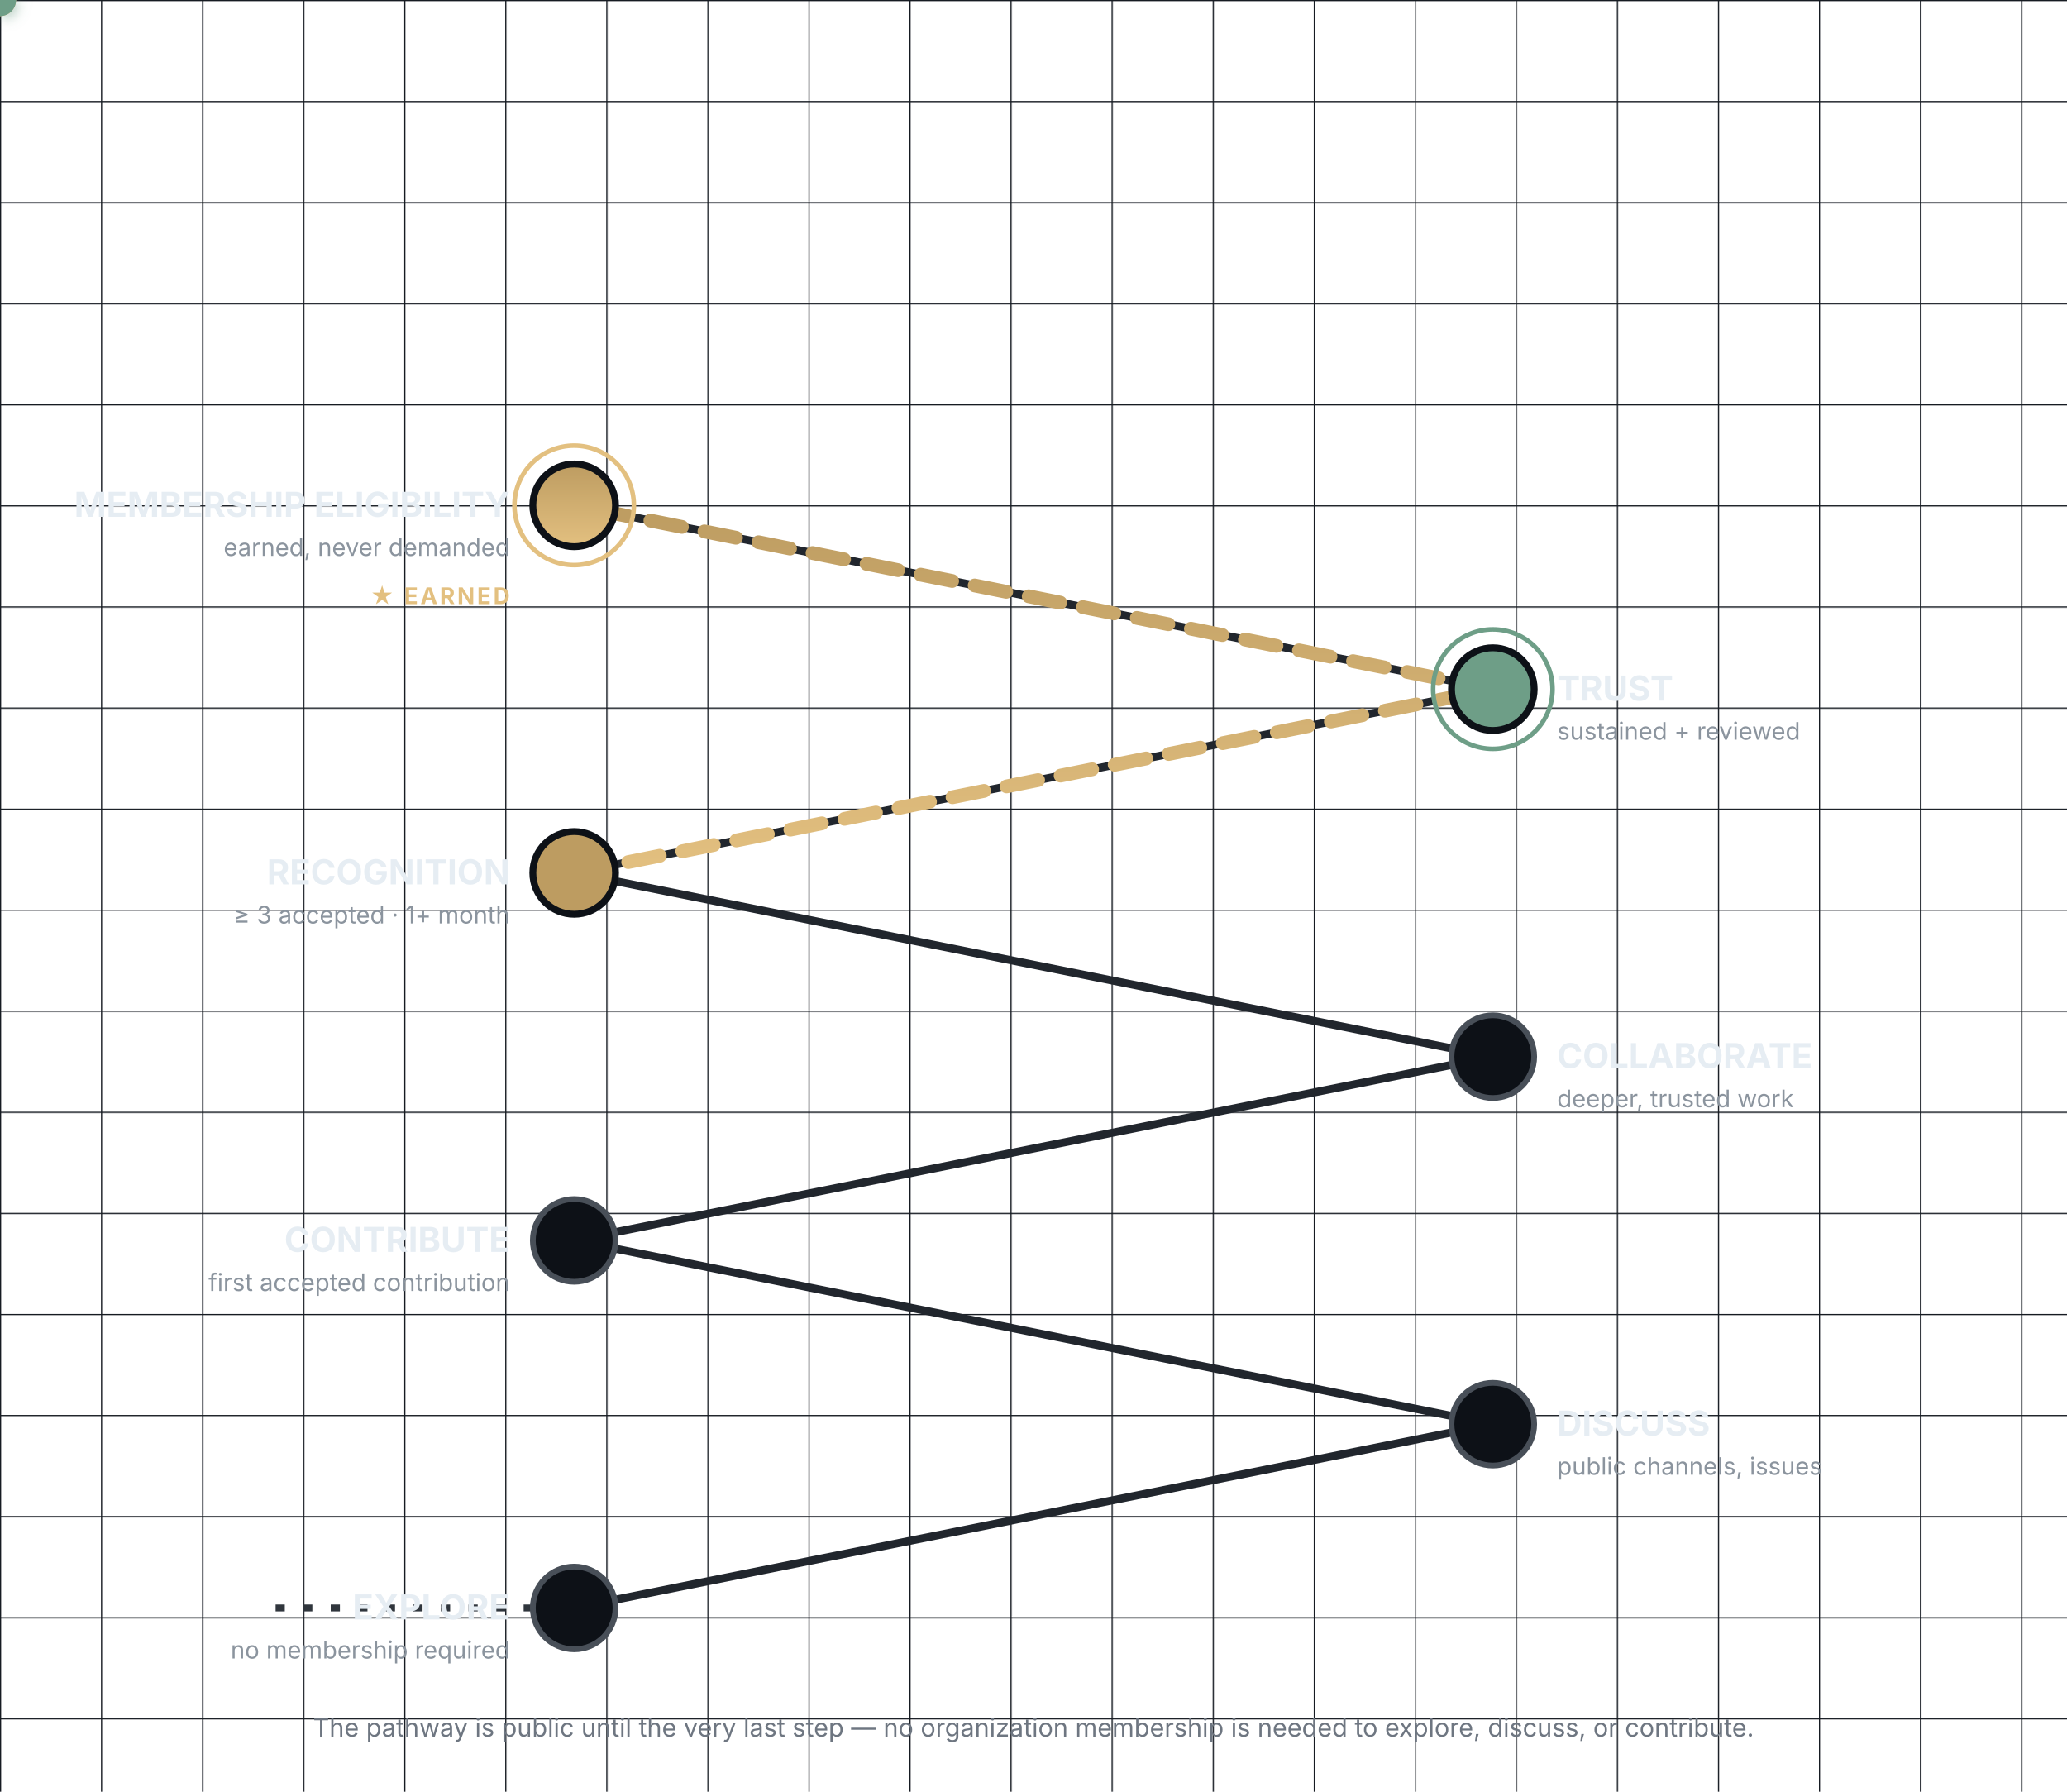
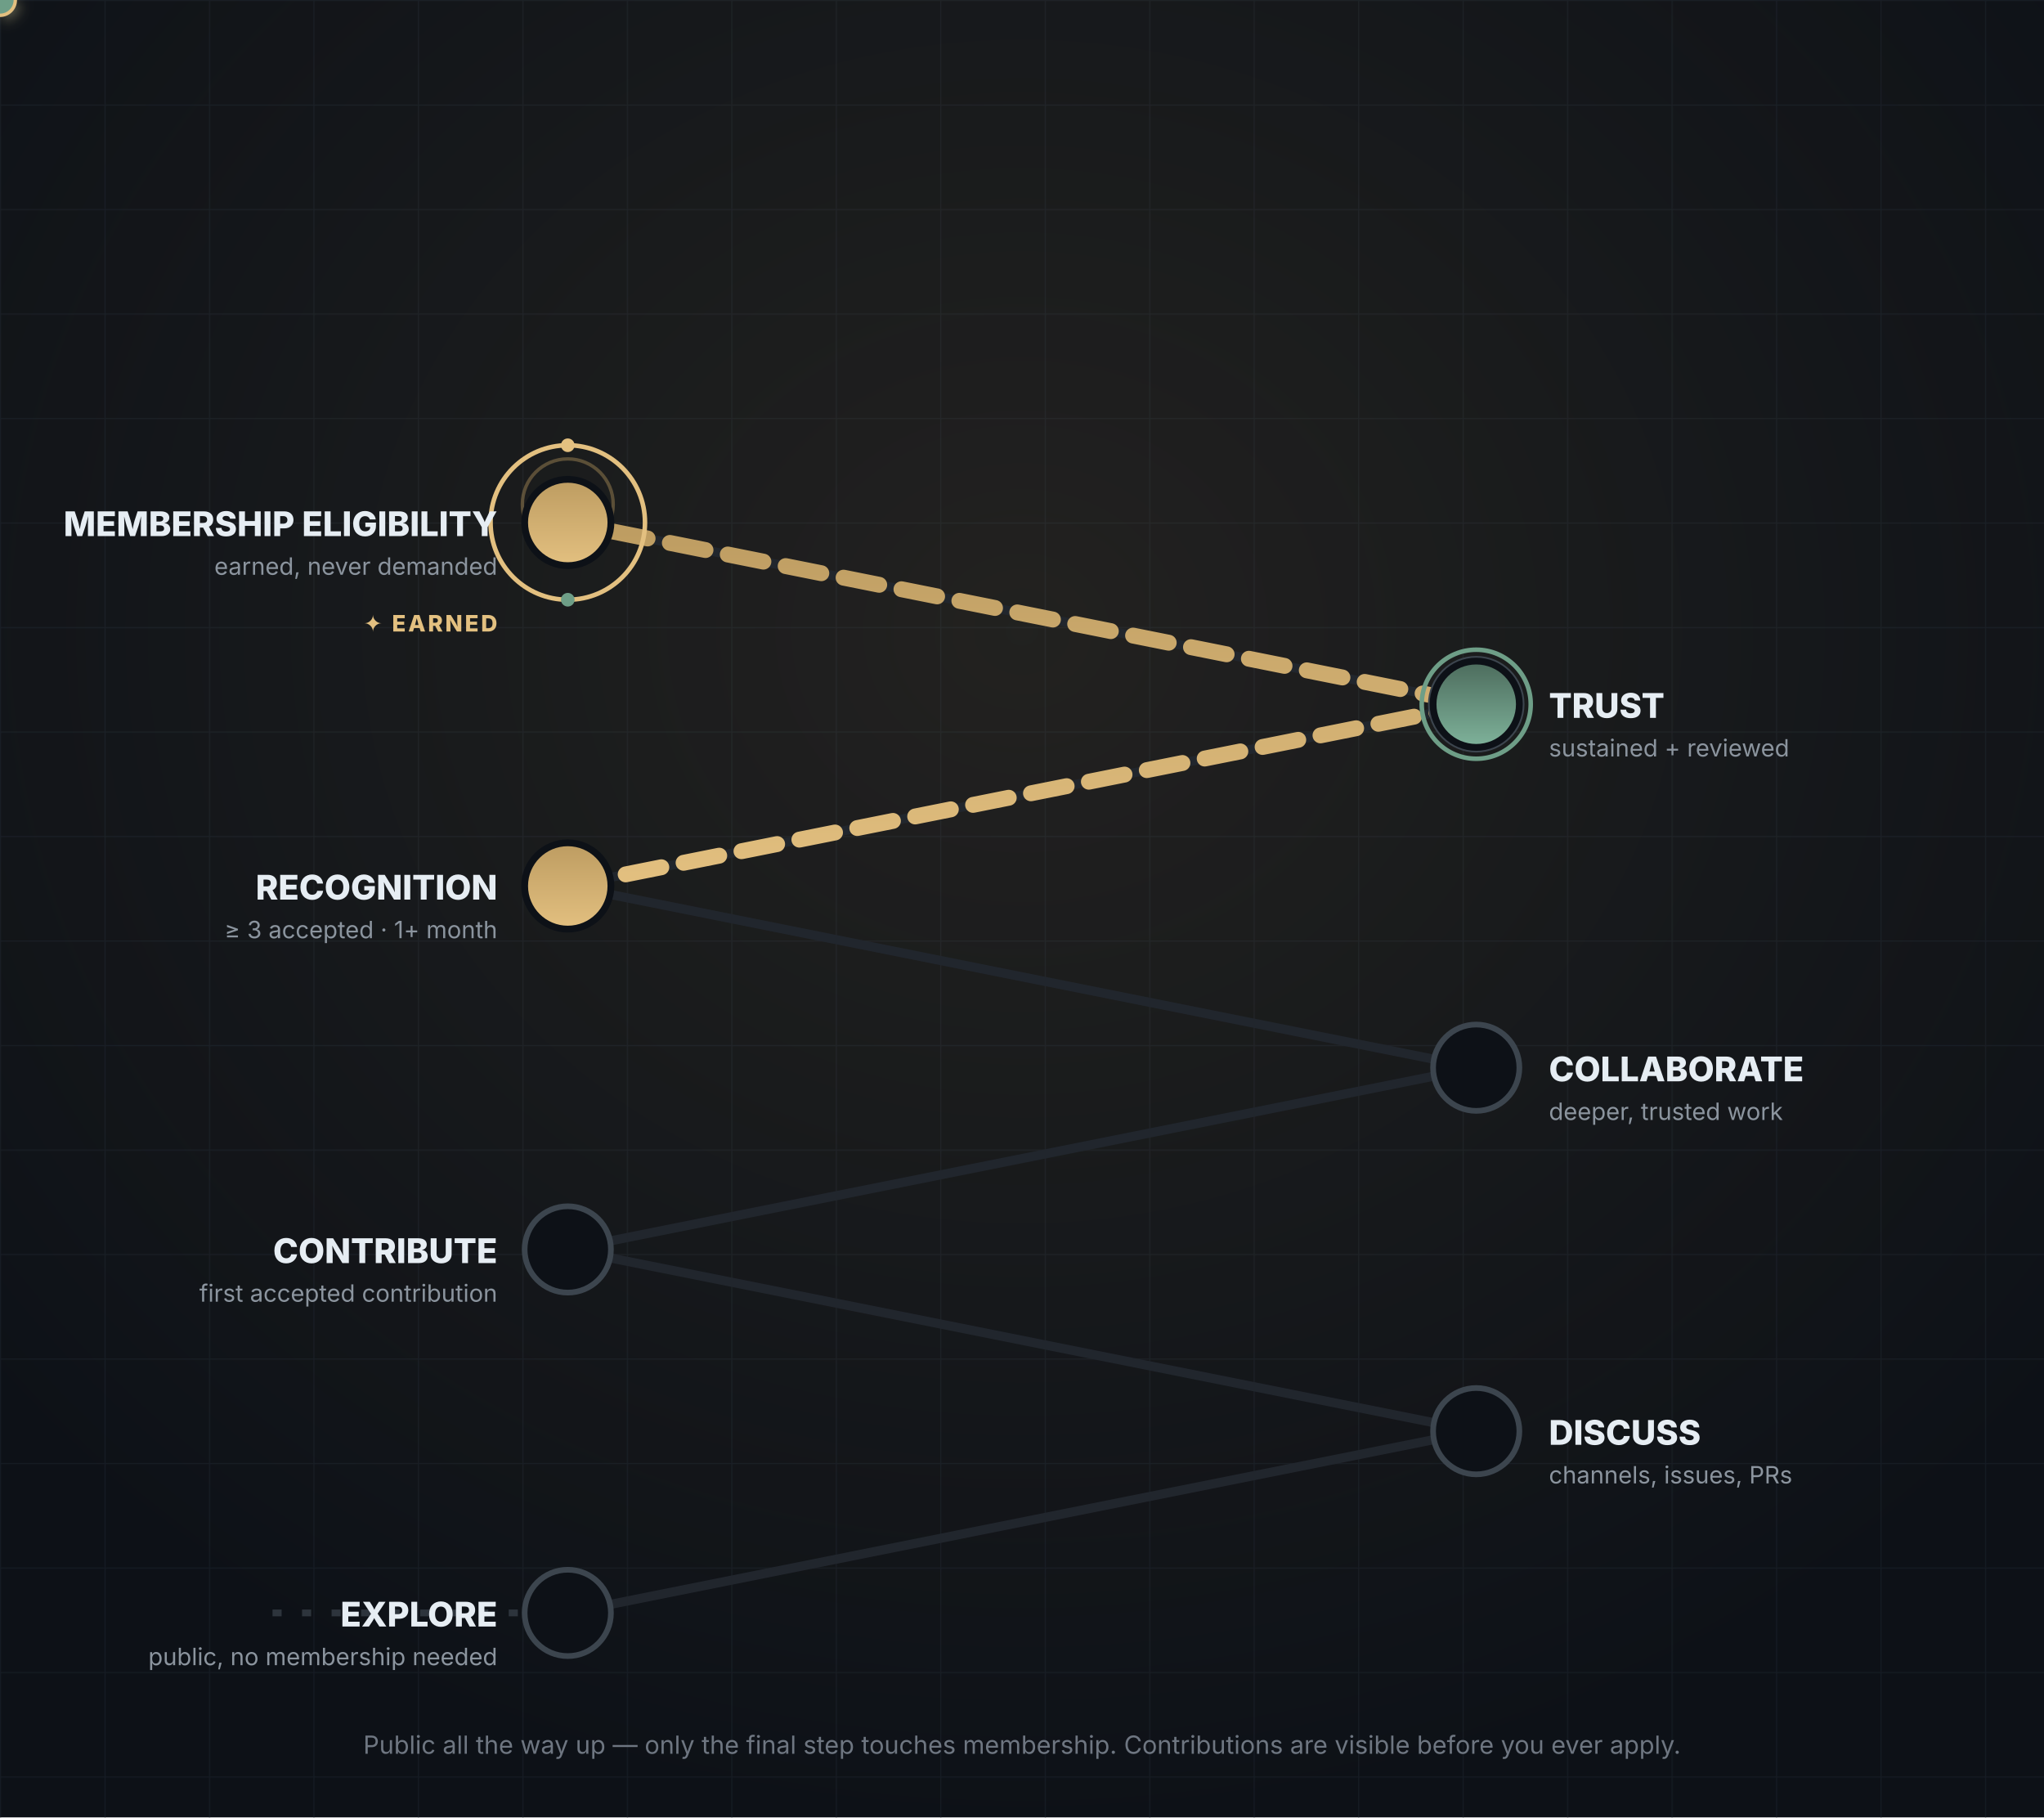
- <svg xmlns="http://www.w3.org/2000/svg" viewBox="0 0 900 780" role="img" font-family="'Inter',-apple-system,'Segoe UI',Roboto,sans-serif">
+ <svg xmlns="http://www.w3.org/2000/svg" viewBox="0 0 900 800" role="img" font-family="'Inter',-apple-system,'Segoe UI',Roboto,sans-serif">
  <defs>
-     <pattern id="grid" width="44" height="44" patternUnits="userSpaceOnUse">
-       <path d="M44 0 H0 V44" fill="none" stroke="#161b22" stroke-width="1" />
+     <pattern id="grid" width="46" height="46" patternUnits="userSpaceOnUse">
+       <path d="M46 0 H0 V46" fill="none" stroke="#151b23" stroke-width="1" />
    </pattern>
    <linearGradient id="gold" x1="0" y1="1" x2="0" y2="0">
      <stop offset="0" stop-color="#E3C080" />
      <stop offset="1" stop-color="#BD9C61" />
    </linearGradient>
-     <filter id="glow" x="-80%" y="-80%" width="260%" height="260%">
-       <feGaussianBlur stdDeviation="3.2" result="b" />
+     <linearGradient id="verd" x1="0" y1="1" x2="0" y2="0">
+       <stop offset="0" stop-color="#7FB39B" />
+       <stop offset="1" stop-color="#4C6B5C" />
+     </linearGradient>
+     <radialGradient id="wash" cx="0.5" cy="0.35" r="0.65">
+       <stop offset="0" stop-color="rgba(189,156,97,0.12)" />
+       <stop offset="1" stop-color="rgba(189,156,97,0)" />
+     </radialGradient>
+     <filter id="glow" x="-120%" y="-120%" width="340%" height="340%">
+       <feGaussianBlur stdDeviation="3.4" result="b" />
      <feMerge>
        <feMergeNode in="b" />
        <feMergeNode in="SourceGraphic" />
      </feMerge>
    </filter>
  </defs>
-   <rect x="0" y="0" width="900" height="780" fill="url(#grid)" />
-   <path d="M120 700 H250" fill="none" stroke="#30363d" stroke-width="3" stroke-dasharray="4 8" stroke-linejoin="round">
-     <animate attributeName="stroke-dashoffset" from="0" to="-24" dur="2.5s" repeatCount="indefinite" />
+   <rect x="0" y="0" width="900" height="800" fill="#0d1117" />
+   <rect x="0" y="0" width="900" height="800" fill="url(#grid)" />
+   <rect x="0" y="0" width="900" height="800" fill="url(#wash)" />
+   <path d="M120 710 H250" fill="none" stroke="#2d343c" stroke-width="3" stroke-dasharray="4 9" stroke-linejoin="round">
+     <animate attributeName="stroke-dashoffset" from="0" to="-26" dur="2.2s" repeatCount="indefinite" />
  </path>
-   <path d="M250 700 L650 620 L250 540 L650 460 L250 380 L650 300 L250 220" fill="none" stroke="#21262d" stroke-width="3.5" stroke-linecap="round" stroke-linejoin="round" />
-   <path d="M250 380 L650 300 L250 220" fill="none" stroke="url(#gold)" stroke-width="6" stroke-linecap="round" stroke-linejoin="round" stroke-dasharray="14 10">
-     <animate attributeName="stroke-dashoffset" from="0" to="-48" dur="2.2s" repeatCount="indefinite" />
+   <path d="M250 710 L650 630 L250 550 L650 470 L250 390 L650 310 L250 230" fill="none" stroke="#21262d" stroke-width="4" stroke-linecap="round" stroke-linejoin="round" />
+   <path d="M250 390 L650 310 L250 230" fill="none" stroke="url(#gold)" stroke-width="7" stroke-linecap="round" stroke-linejoin="round" stroke-dasharray="16 10">
+     <animate attributeName="stroke-dashoffset" from="0" to="-52" dur="2s" repeatCount="indefinite" />
  </path>
  <g filter="url(#glow)">
-     <circle r="7" fill="#E3C080">
-       <animateMotion dur="13s" repeatCount="indefinite" path="M120 700 L250 700 L650 620 L250 540 L650 460 L250 380 L650 300 L250 220" />
+     <circle r="7.5" fill="#E3C080">
+       <animateMotion dur="14s" repeatCount="indefinite" path="M120 710 L250 710 L650 630 L250 550 L650 470 L250 390 L650 310 L250 230" />
    </circle>
-     <circle r="7" fill="#6E9E87">
-       <animateMotion dur="13s" begin="6.5s" repeatCount="indefinite" path="M120 700 L250 700 L650 620 L250 540 L650 460 L250 380 L650 300 L250 220" />
+     <circle r="6" fill="#6E9E87">
+       <animateMotion dur="14s" begin="7s" repeatCount="indefinite" path="M120 710 L250 710 L650 630 L250 550 L650 470 L250 390 L650 310 L250 230" />
    </circle>
  </g>
-   <circle cx="650" cy="300" r="26" fill="none" stroke="#6E9E87" stroke-width="2">
-     <animate attributeName="opacity" values="0.2;0.7;0.2" dur="2.4s" repeatCount="indefinite" />
+   <circle cx="250" cy="230" r="34" fill="none" stroke="#E3C080" stroke-width="2">
+     <animate attributeName="opacity" values="0.2;0.75;0.2" dur="2.2s" repeatCount="indefinite" />
  </circle>
-   <circle cx="250" cy="220" r="26" fill="none" stroke="#E3C080" stroke-width="2">
-     <animate attributeName="opacity" values="0.25;0.75;0.25" dur="2.4s" begin="1.2s" repeatCount="indefinite" />
+   <g>
+     <animateTransform attributeName="transform" type="rotate" from="0 250 230" to="360 250 230" dur="9s" repeatCount="indefinite" />
+     <circle cx="250" cy="196" r="3" fill="#E3C080" />
+     <circle cx="250" cy="264" r="3" fill="#6E9E87" />
+   </g>
+   <path d="M250 222 l3.4 6.4 7 .8 -5.1 5 1.3 7 -6.6-3.6 -6.6 3.6 1.3-7 -5.1-5 7-.8 Z" fill="url(#gold)">
+     <animateTransform attributeName="transform" type="rotate" from="0 250 230" to="360 250 230" dur="16s" repeatCount="indefinite" />
+   </path>
+   <circle cx="250" cy="222" r="20" fill="none" stroke="rgba(189,156,97,0.4)" stroke-width="1.5" />
+   <circle cx="650" cy="310" r="20" fill="#0d1117" stroke="#3c454e" stroke-width="2.5" />
+   <circle cx="650" cy="310" r="24" fill="none" stroke="#6E9E87" stroke-width="2">
+     <animate attributeName="opacity" values="0.25;0.75;0.25" dur="2.2s" begin="0.8s" repeatCount="indefinite" />
  </circle>
-   <circle cx="250" cy="700" r="18" fill="#0d1117" stroke="#484f58" stroke-width="2.5" />
-   <circle cx="650" cy="620" r="18" fill="#0d1117" stroke="#484f58" stroke-width="2.5" />
-   <circle cx="250" cy="540" r="18" fill="#0d1117" stroke="#484f58" stroke-width="2.5" />
-   <circle cx="650" cy="460" r="18" fill="#0d1117" stroke="#484f58" stroke-width="2.5" />
-   <circle cx="250" cy="380" r="18" fill="#BD9C61" stroke="#0d1117" stroke-width="3" />
-   <circle cx="650" cy="300" r="18" fill="#6E9E87" stroke="#0d1117" stroke-width="3" />
-   <circle cx="250" cy="220" r="18" fill="url(#gold)" stroke="#0d1117" stroke-width="3" />
-   <g fill="#e6edf3" font-weight="700" font-size="15">
-     <text x="222" y="705" text-anchor="end">EXPLORE</text>
-     <text x="678" y="625" text-anchor="start">DISCUSS</text>
-     <text x="222" y="545" text-anchor="end">CONTRIBUTE</text>
-     <text x="678" y="465" text-anchor="start">COLLABORATE</text>
-     <text x="222" y="385" text-anchor="end">RECOGNITION</text>
-     <text x="678" y="305" text-anchor="start">TRUST</text>
-     <text x="222" y="225" text-anchor="end">MEMBERSHIP ELIGIBILITY</text>
+   <circle cx="250" cy="710" r="19" fill="#0d1117" stroke="#3c454e" stroke-width="2.5" />
+   <circle cx="650" cy="630" r="19" fill="#0d1117" stroke="#3c454e" stroke-width="2.5" />
+   <circle cx="250" cy="550" r="19" fill="#0d1117" stroke="#3c454e" stroke-width="2.5" />
+   <circle cx="650" cy="470" r="19" fill="#0d1117" stroke="#3c454e" stroke-width="2.5" />
+   <circle cx="250" cy="390" r="19" fill="url(#gold)" stroke="#0d1117" stroke-width="3" />
+   <circle cx="650" cy="310" r="19" fill="url(#verd)" stroke="#0d1117" stroke-width="3" />
+   <circle cx="250" cy="230" r="19" fill="url(#gold)" stroke="#0d1117" stroke-width="3" />
+   <g fill="#e6edf3" font-weight="800" font-size="15">
+     <text x="219" y="716" text-anchor="end">EXPLORE</text>
+     <text x="682" y="636" text-anchor="start">DISCUSS</text>
+     <text x="219" y="556" text-anchor="end">CONTRIBUTE</text>
+     <text x="682" y="476" text-anchor="start">COLLABORATE</text>
+     <text x="219" y="396" text-anchor="end">RECOGNITION</text>
+     <text x="682" y="316" text-anchor="start">TRUST</text>
+     <text x="219" y="236" text-anchor="end">MEMBERSHIP ELIGIBILITY</text>
  </g>
  <g fill="#8b949e" font-size="10.5">
-     <text x="222" y="722" text-anchor="end">no membership required</text>
-     <text x="678" y="642" text-anchor="start">public channels, issues</text>
-     <text x="222" y="562" text-anchor="end">first accepted contribution</text>
-     <text x="678" y="482" text-anchor="start">deeper, trusted work</text>
-     <text x="222" y="402" text-anchor="end">≥ 3 accepted · 1+ month</text>
-     <text x="678" y="322" text-anchor="start">sustained + reviewed</text>
-     <text x="222" y="242" text-anchor="end">earned, never demanded</text>
+     <text x="219" y="733" text-anchor="end">public, no membership needed</text>
+     <text x="682" y="653" text-anchor="start">channels, issues, PRs</text>
+     <text x="219" y="573" text-anchor="end">first accepted contribution</text>
+     <text x="682" y="493" text-anchor="start">deeper, trusted work</text>
+     <text x="219" y="413" text-anchor="end">≥ 3 accepted · 1+ month</text>
+     <text x="682" y="333" text-anchor="start">sustained + reviewed</text>
+     <text x="219" y="253" text-anchor="end">earned, never demanded</text>
  </g>
-   <text x="222" y="263" text-anchor="end" fill="#E3C080" font-weight="700" font-size="10" letter-spacing="1">★ EARNED</text>
-   <text x="450" y="756" text-anchor="middle" fill="#6e7681" font-size="11">
-     The pathway is public until the very last step — no organization membership is needed to explore, discuss, or contribute.
+   <text x="219" y="278" text-anchor="end" fill="#E3C080" font-weight="800" font-size="10" letter-spacing="1">✦ EARNED</text>
+   <text x="450" y="772" text-anchor="middle" fill="#6e7681" font-size="11">
+     Public all the way up — only the final step touches membership. Contributions are visible before you ever apply.
  </text>
</svg>
